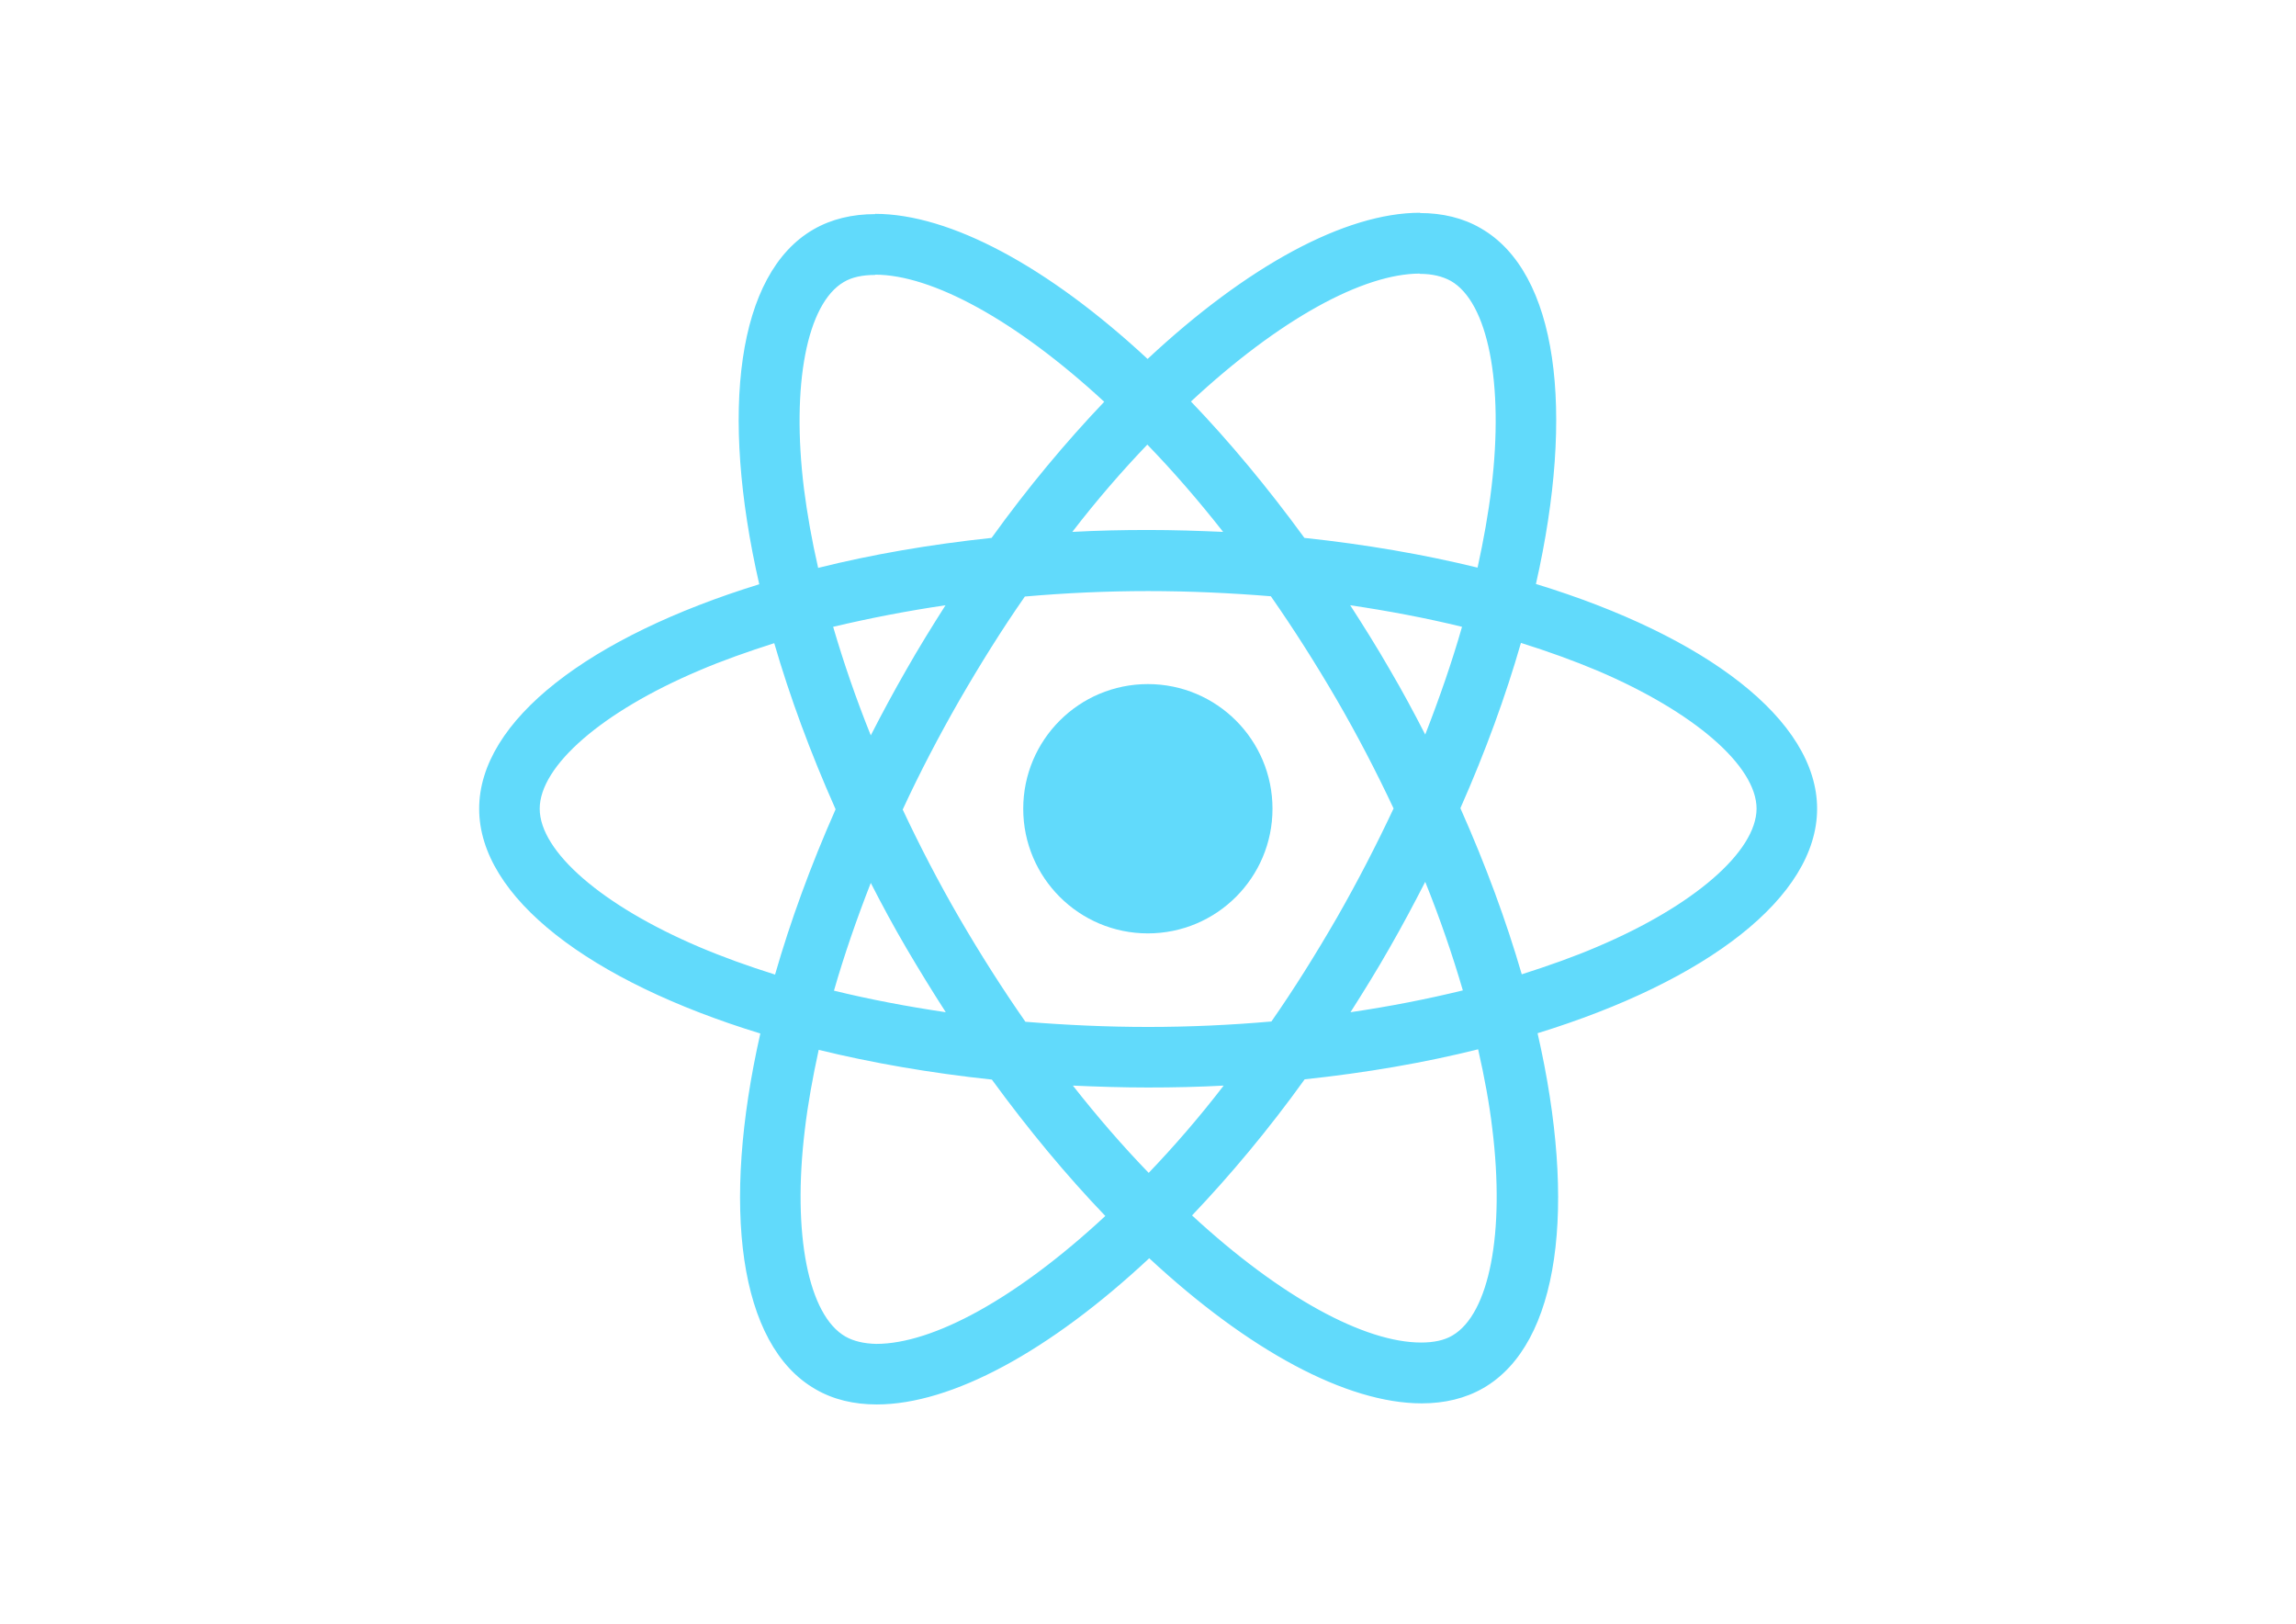
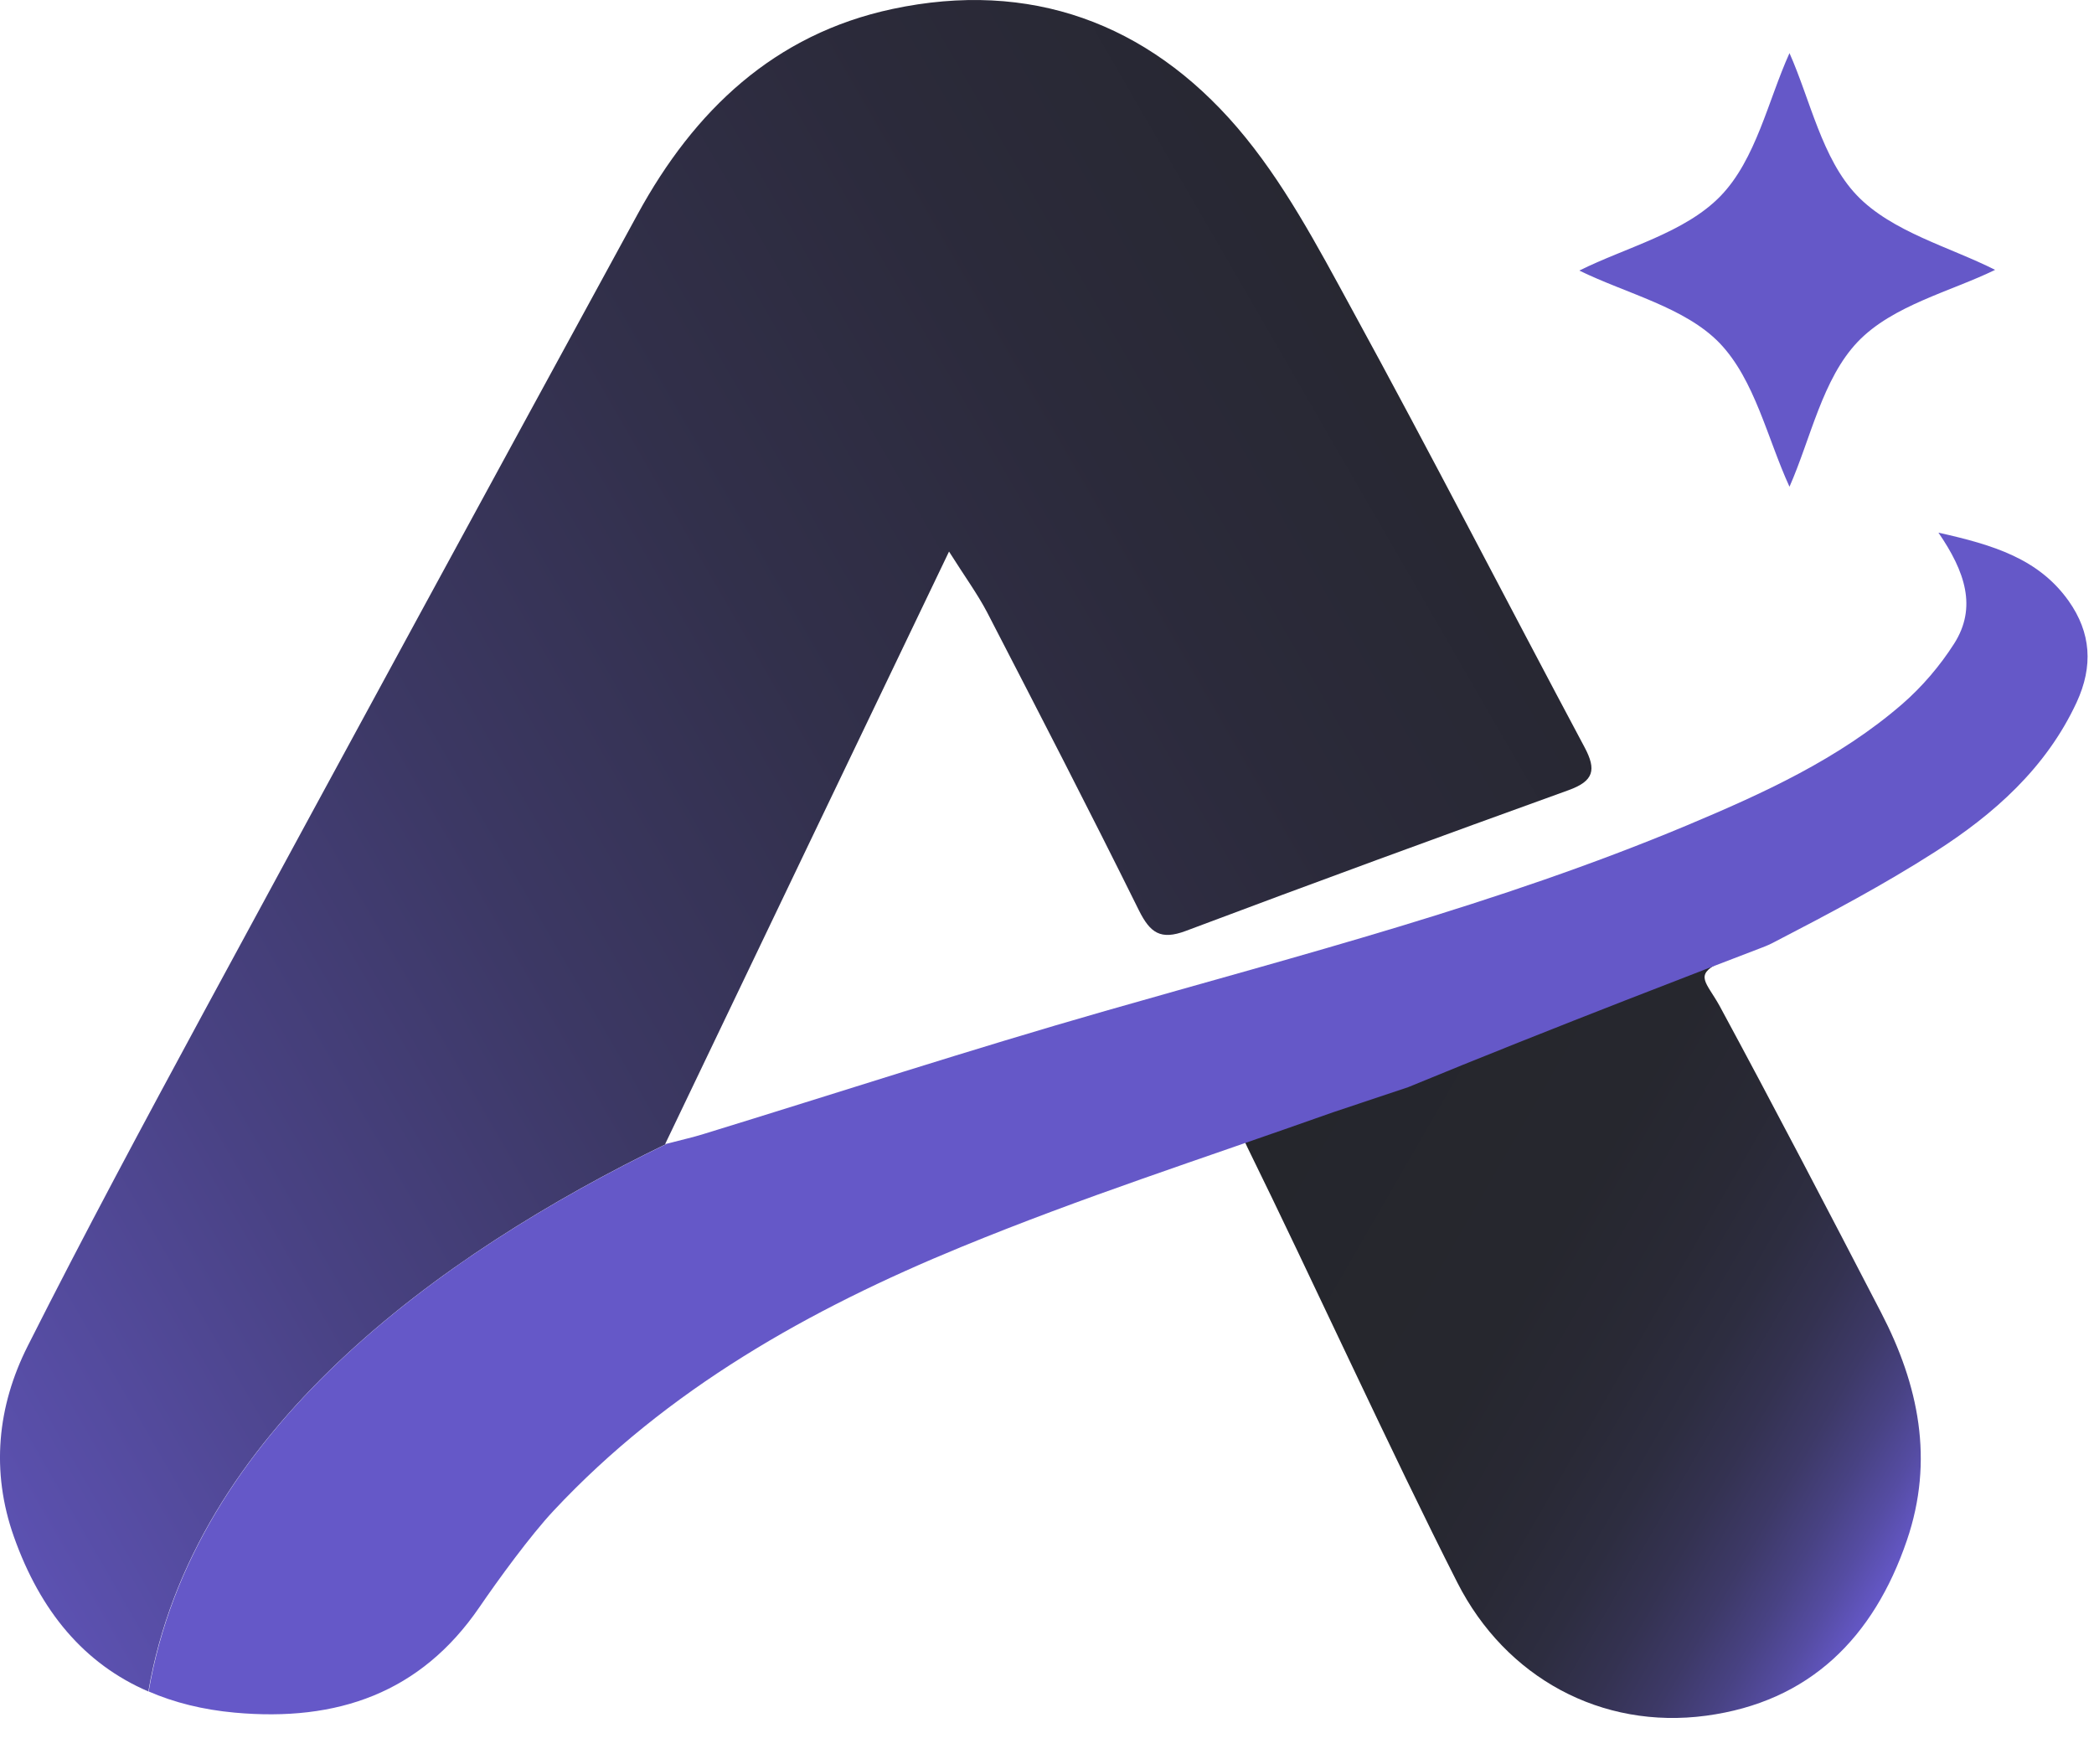
- <svg xmlns="http://www.w3.org/2000/svg" viewBox="0 0 841.9 595.3">
-   <g fill="#61DAFB">
-     <path d="M666.3 296.5c0-32.5-40.7-63.3-103.1-82.4 14.4-63.6 8-114.2-20.2-130.4-6.5-3.8-14.1-5.6-22.4-5.6v22.3c4.6 0 8.3.9 11.4 2.6 13.6 7.8 19.5 37.5 14.9 75.7-1.1 9.4-2.9 19.3-5.1 29.4-19.6-4.8-41-8.5-63.5-10.9-13.5-18.5-27.5-35.3-41.6-50 32.6-30.3 63.2-46.9 84-46.9V78c-27.5 0-63.5 19.6-99.9 53.6-36.4-33.8-72.4-53.2-99.9-53.2v22.3c20.7 0 51.4 16.5 84 46.6-14 14.7-28 31.4-41.3 49.9-22.6 2.4-44 6.1-63.6 11-2.3-10-4-19.7-5.2-29-4.7-38.2 1.1-67.9 14.6-75.8 3-1.8 6.9-2.6 11.5-2.6V78.5c-8.4 0-16 1.8-22.6 5.6-28.1 16.2-34.4 66.7-19.9 130.1-62.2 19.2-102.7 49.9-102.7 82.3 0 32.5 40.7 63.3 103.1 82.4-14.4 63.6-8 114.2 20.2 130.4 6.5 3.8 14.1 5.6 22.5 5.6 27.5 0 63.5-19.6 99.9-53.6 36.4 33.8 72.4 53.2 99.9 53.2 8.4 0 16-1.8 22.6-5.6 28.1-16.2 34.4-66.7 19.9-130.1 62-19.1 102.5-49.9 102.5-82.3zm-130.2-66.7c-3.7 12.9-8.3 26.2-13.5 39.5-4.1-8-8.4-16-13.1-24-4.6-8-9.5-15.8-14.4-23.4 14.2 2.1 27.9 4.7 41 7.9zm-45.8 106.5c-7.8 13.5-15.8 26.3-24.1 38.2-14.9 1.3-30 2-45.2 2-15.1 0-30.2-.7-45-1.9-8.3-11.9-16.4-24.6-24.2-38-7.6-13.1-14.5-26.4-20.8-39.8 6.2-13.4 13.2-26.8 20.7-39.9 7.8-13.5 15.8-26.3 24.1-38.2 14.9-1.3 30-2 45.2-2 15.1 0 30.2.7 45 1.9 8.3 11.9 16.4 24.6 24.2 38 7.6 13.1 14.5 26.4 20.8 39.8-6.3 13.4-13.2 26.8-20.7 39.9zm32.3-13c5.4 13.4 10 26.8 13.8 39.8-13.1 3.2-26.9 5.9-41.2 8 4.9-7.7 9.8-15.6 14.4-23.7 4.6-8 8.9-16.1 13-24.1zM421.2 430c-9.3-9.6-18.6-20.3-27.8-32 9 .4 18.2.7 27.5.7 9.4 0 18.7-.2 27.8-.7-9 11.7-18.3 22.4-27.5 32zm-74.4-58.9c-14.2-2.1-27.9-4.7-41-7.9 3.7-12.9 8.3-26.2 13.5-39.5 4.1 8 8.4 16 13.1 24 4.7 8 9.5 15.8 14.4 23.4zM420.7 163c9.3 9.6 18.6 20.3 27.8 32-9-.4-18.2-.7-27.5-.7-9.4 0-18.7.2-27.8.7 9-11.7 18.3-22.4 27.5-32zm-74 58.9c-4.9 7.7-9.8 15.6-14.4 23.7-4.6 8-8.9 16-13 24-5.4-13.4-10-26.8-13.8-39.8 13.1-3.1 26.9-5.8 41.2-7.9zm-90.5 125.2c-35.4-15.1-58.3-34.9-58.3-50.6 0-15.7 22.9-35.6 58.3-50.6 8.6-3.7 18-7 27.7-10.1 5.7 19.6 13.2 40 22.5 60.9-9.2 20.8-16.6 41.1-22.2 60.6-9.9-3.1-19.3-6.5-28-10.2zM310 490c-13.6-7.8-19.5-37.5-14.9-75.7 1.1-9.4 2.9-19.3 5.1-29.4 19.6 4.8 41 8.5 63.5 10.9 13.5 18.5 27.5 35.3 41.6 50-32.6 30.3-63.2 46.9-84 46.9-4.5-.1-8.3-1-11.3-2.7zm237.2-76.2c4.7 38.2-1.1 67.9-14.6 75.8-3 1.8-6.9 2.6-11.5 2.6-20.7 0-51.4-16.5-84-46.6 14-14.7 28-31.4 41.3-49.9 22.6-2.4 44-6.1 63.6-11 2.3 10.1 4.1 19.8 5.2 29.1zm38.5-66.7c-8.6 3.7-18 7-27.7 10.1-5.7-19.6-13.2-40-22.5-60.9 9.2-20.8 16.6-41.1 22.2-60.6 9.9 3.1 19.3 6.5 28.1 10.2 35.4 15.1 58.3 34.9 58.3 50.6-.1 15.7-23 35.6-58.4 50.6zM320.8 78.4z" />
-     <circle cx="420.9" cy="296.5" r="45.7" />
-     <path d="M520.5 78.1z" />
-   </g>
+ <svg xmlns="http://www.w3.org/2000/svg" width="38" height="32" viewBox="0 0 38 32" fill="none">
+   <path d="M12.104 20.753C12.092 20.756 12.083 20.759 12.07 20.762C13.798 17.151 15.47 13.661 17.222 10.009C17.507 10.461 17.736 10.774 17.913 11.111C18.842 12.909 19.771 14.707 20.668 16.52C20.873 16.931 21.062 17.064 21.517 16.894C23.826 16.025 26.145 15.177 28.468 14.338C28.92 14.174 28.975 13.973 28.756 13.562C27.341 10.91 25.966 8.233 24.523 5.594C23.904 4.458 23.285 3.285 22.452 2.314C20.823 0.417 18.69 -0.369 16.195 0.163C14.049 0.621 12.597 2.007 11.572 3.885C8.94 8.71 6.315 13.534 3.698 18.367C2.612 20.375 1.531 22.387 0.503 24.426C-0.048 25.518 -0.169 26.697 0.252 27.886C0.732 29.241 1.528 30.194 2.692 30.695C3.497 25.992 7.937 22.777 12.104 20.753Z" fill="url(#paint0_linear_97_2639)" />
+   <path d="M31.186 17.476C31.363 17.386 31.818 17.219 31.994 17.126C31.942 17.148 28.27 18.318 25.325 19.54C25.269 19.596 25.149 19.716 25.074 19.772C24.251 20.246 23.387 19.831 22.904 20.078C22.545 20.261 22.446 20.431 22.631 20.809C23.786 23.157 25.26 26.385 26.446 28.718C27.325 30.448 29.065 31.389 30.96 31.135C32.836 30.884 34.001 29.721 34.604 27.954C35.103 26.496 34.818 25.132 34.137 23.82C33.171 21.957 32.202 20.097 31.205 18.253C30.966 17.823 30.746 17.702 31.186 17.476Z" fill="url(#paint1_linear_97_2639)" />
+   <path d="M25.554 19.729C28.164 18.652 31.31 17.451 31.969 17.198C32.053 17.167 32.137 17.13 32.217 17.086C33.202 16.576 34.183 16.056 35.115 15.459C36.18 14.778 37.131 13.939 37.685 12.745C37.988 12.089 37.948 11.482 37.539 10.904C36.994 10.139 36.177 9.889 35.177 9.666C35.663 10.374 35.88 11.024 35.462 11.68C35.205 12.083 34.883 12.46 34.524 12.773C33.372 13.772 31.997 14.397 30.61 14.979C27.192 16.409 23.61 17.328 20.055 18.346C17.613 19.045 15.194 19.834 12.764 20.58C12.575 20.639 12.38 20.682 12.108 20.753C7.937 22.777 3.5 25.992 2.698 30.695C3.16 30.896 3.68 31.026 4.259 31.079C6.12 31.249 7.634 30.723 8.699 29.167C9.042 28.665 9.628 27.861 10.046 27.415C12.111 25.206 14.693 23.758 17.445 22.628C19.662 21.718 21.724 21.059 24.201 20.181" fill="#6558C8" />
+   <path d="M32.474 8.833C32.861 7.955 33.072 6.875 33.712 6.203C34.347 5.538 35.412 5.287 36.205 4.897C35.388 4.483 34.332 4.21 33.694 3.542C33.062 2.877 32.852 1.812 32.474 0.964C32.087 1.818 31.867 2.892 31.223 3.557C30.576 4.226 29.505 4.489 28.66 4.91C29.52 5.331 30.576 5.575 31.205 6.225C31.846 6.893 32.072 7.958 32.474 8.833Z" fill="#6558C8" />
+   <defs>
+     <linearGradient id="paint0_linear_97_2639" x1="-5.62" y1="23.94" x2="34.376" y2="0.835" gradientUnits="userSpaceOnUse">
+       <stop stop-color="#6558C8" />
+       <stop offset="0.087" stop-color="#594FAA" />
+       <stop offset="0.221" stop-color="#494284" />
+       <stop offset="0.359" stop-color="#3C3864" />
+       <stop offset="0.502" stop-color="#32304B" />
+       <stop offset="0.651" stop-color="#2B2A3A" />
+       <stop offset="0.811" stop-color="#26272F" />
+       <stop offset="1" stop-color="#25262C" />
+     </linearGradient>
+     <linearGradient id="paint1_linear_97_2639" x1="35.353" y1="26.898" x2="22.932" y2="19.723" gradientUnits="userSpaceOnUse">
+       <stop stop-color="#6558C8" />
+       <stop offset="0.002" stop-color="#6457C6" />
+       <stop offset="0.055" stop-color="#554CA2" />
+       <stop offset="0.112" stop-color="#484283" />
+       <stop offset="0.176" stop-color="#3D3967" />
+       <stop offset="0.25" stop-color="#343251" />
+       <stop offset="0.335" stop-color="#2D2D40" />
+       <stop offset="0.441" stop-color="#292935" />
+       <stop offset="0.589" stop-color="#26272E" />
+       <stop offset="1" stop-color="#25262C" />
+     </linearGradient>
+   </defs>
</svg>
